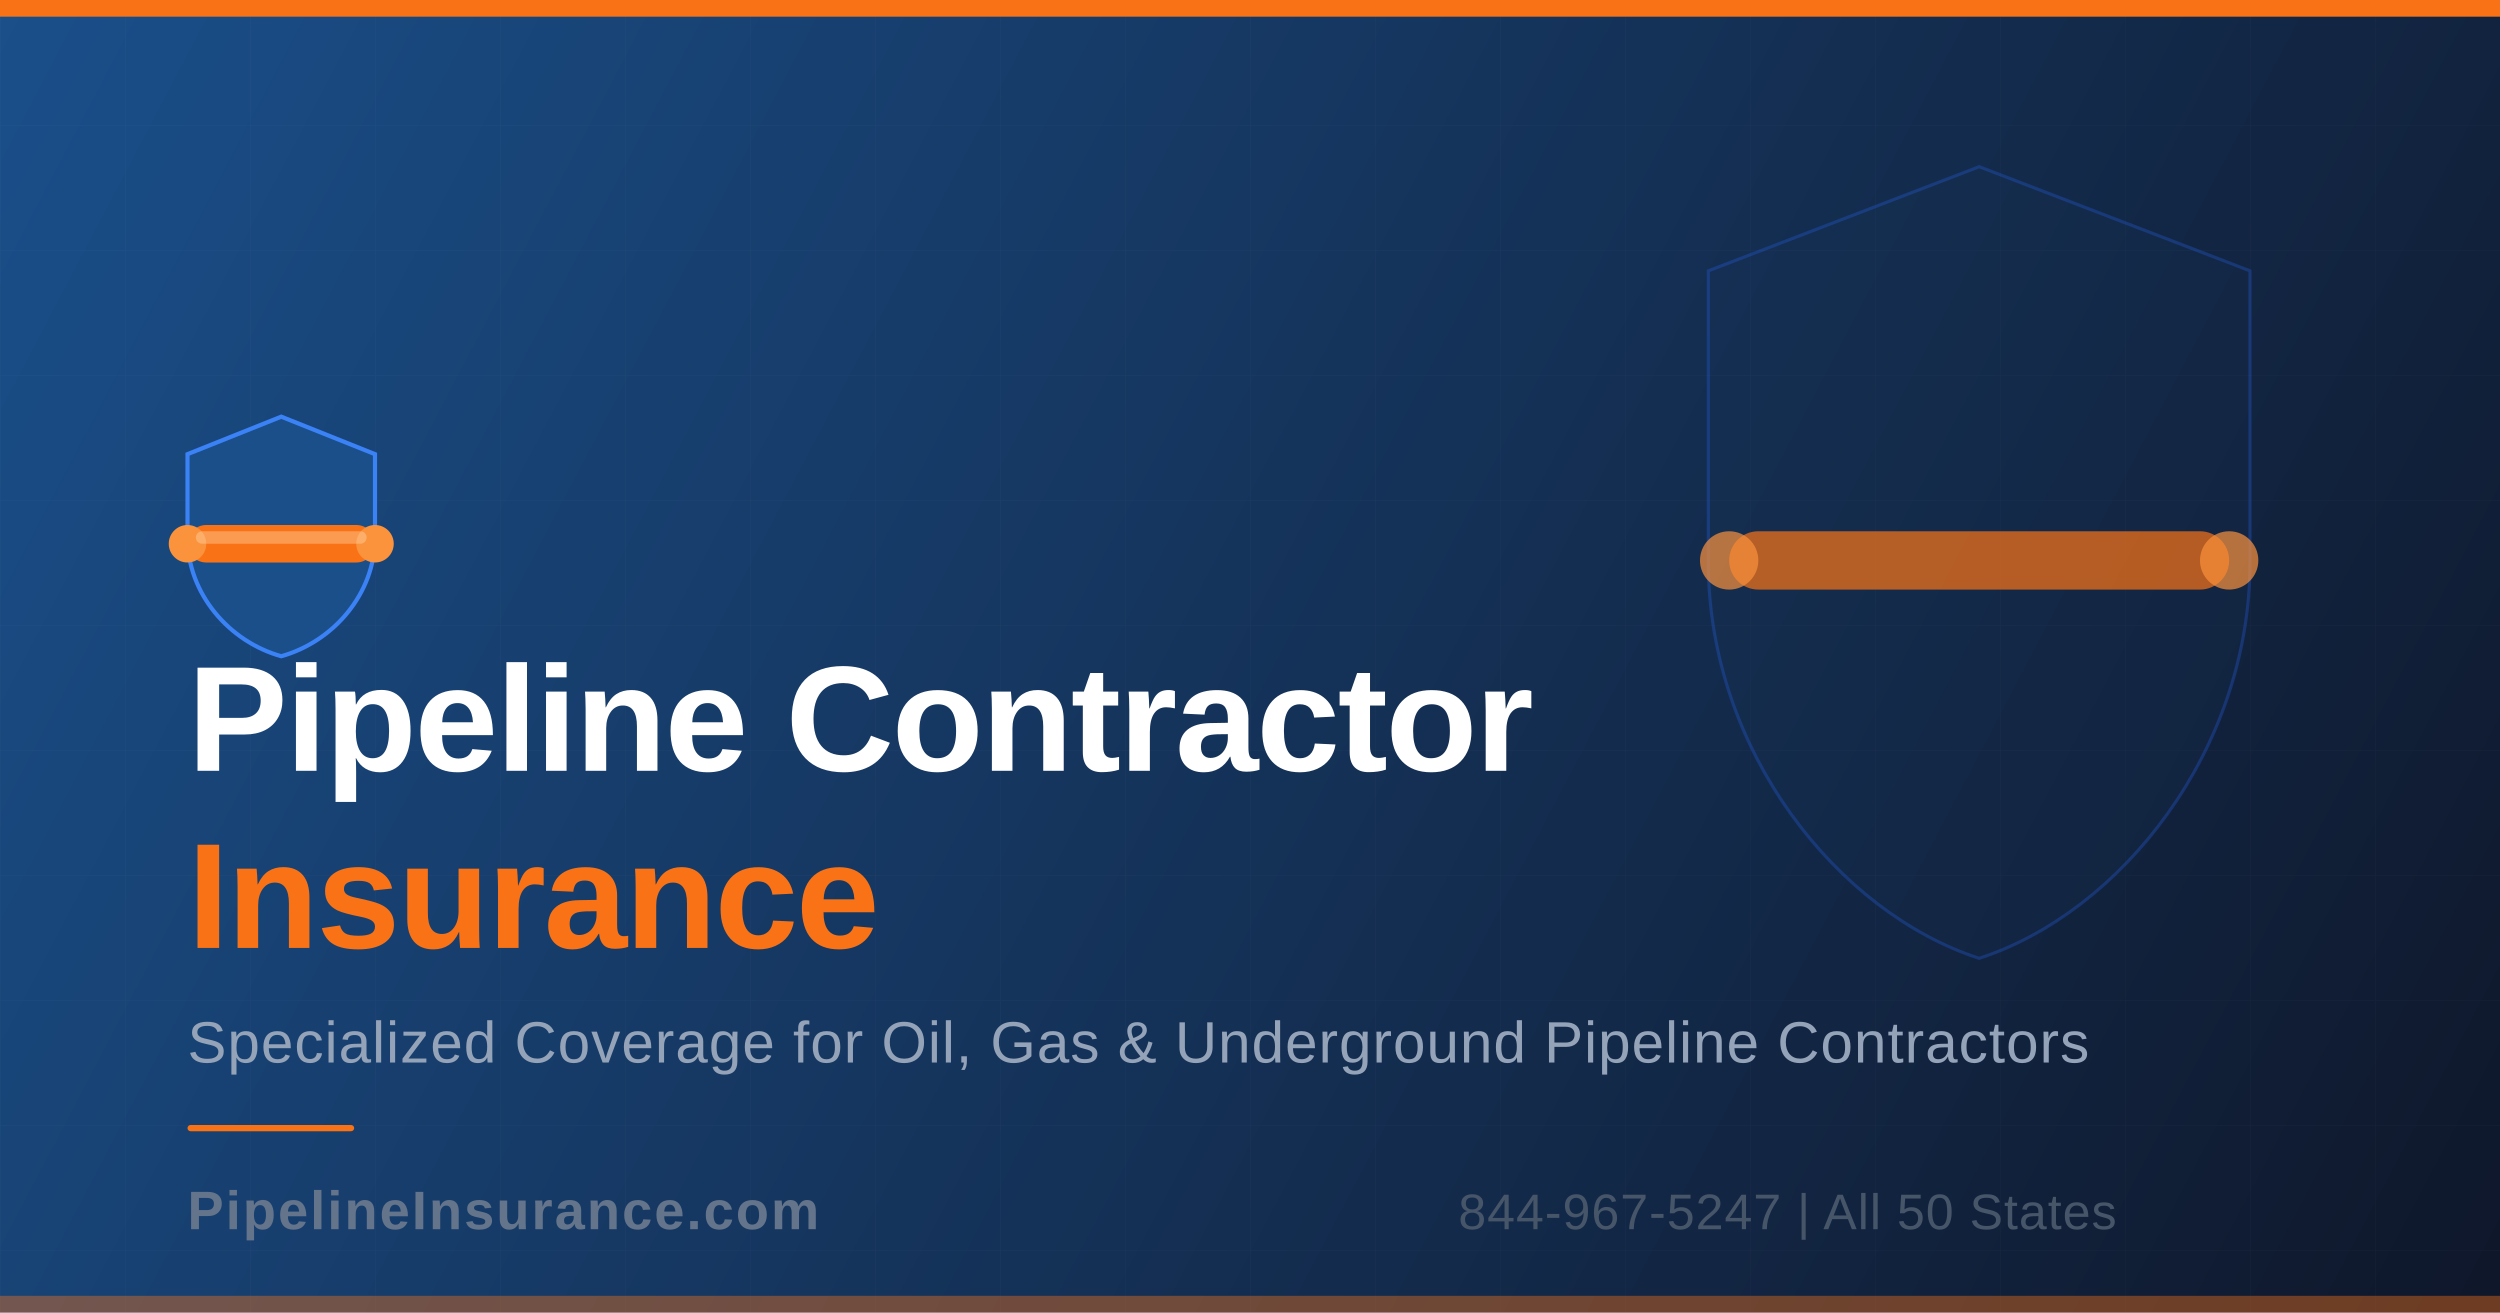
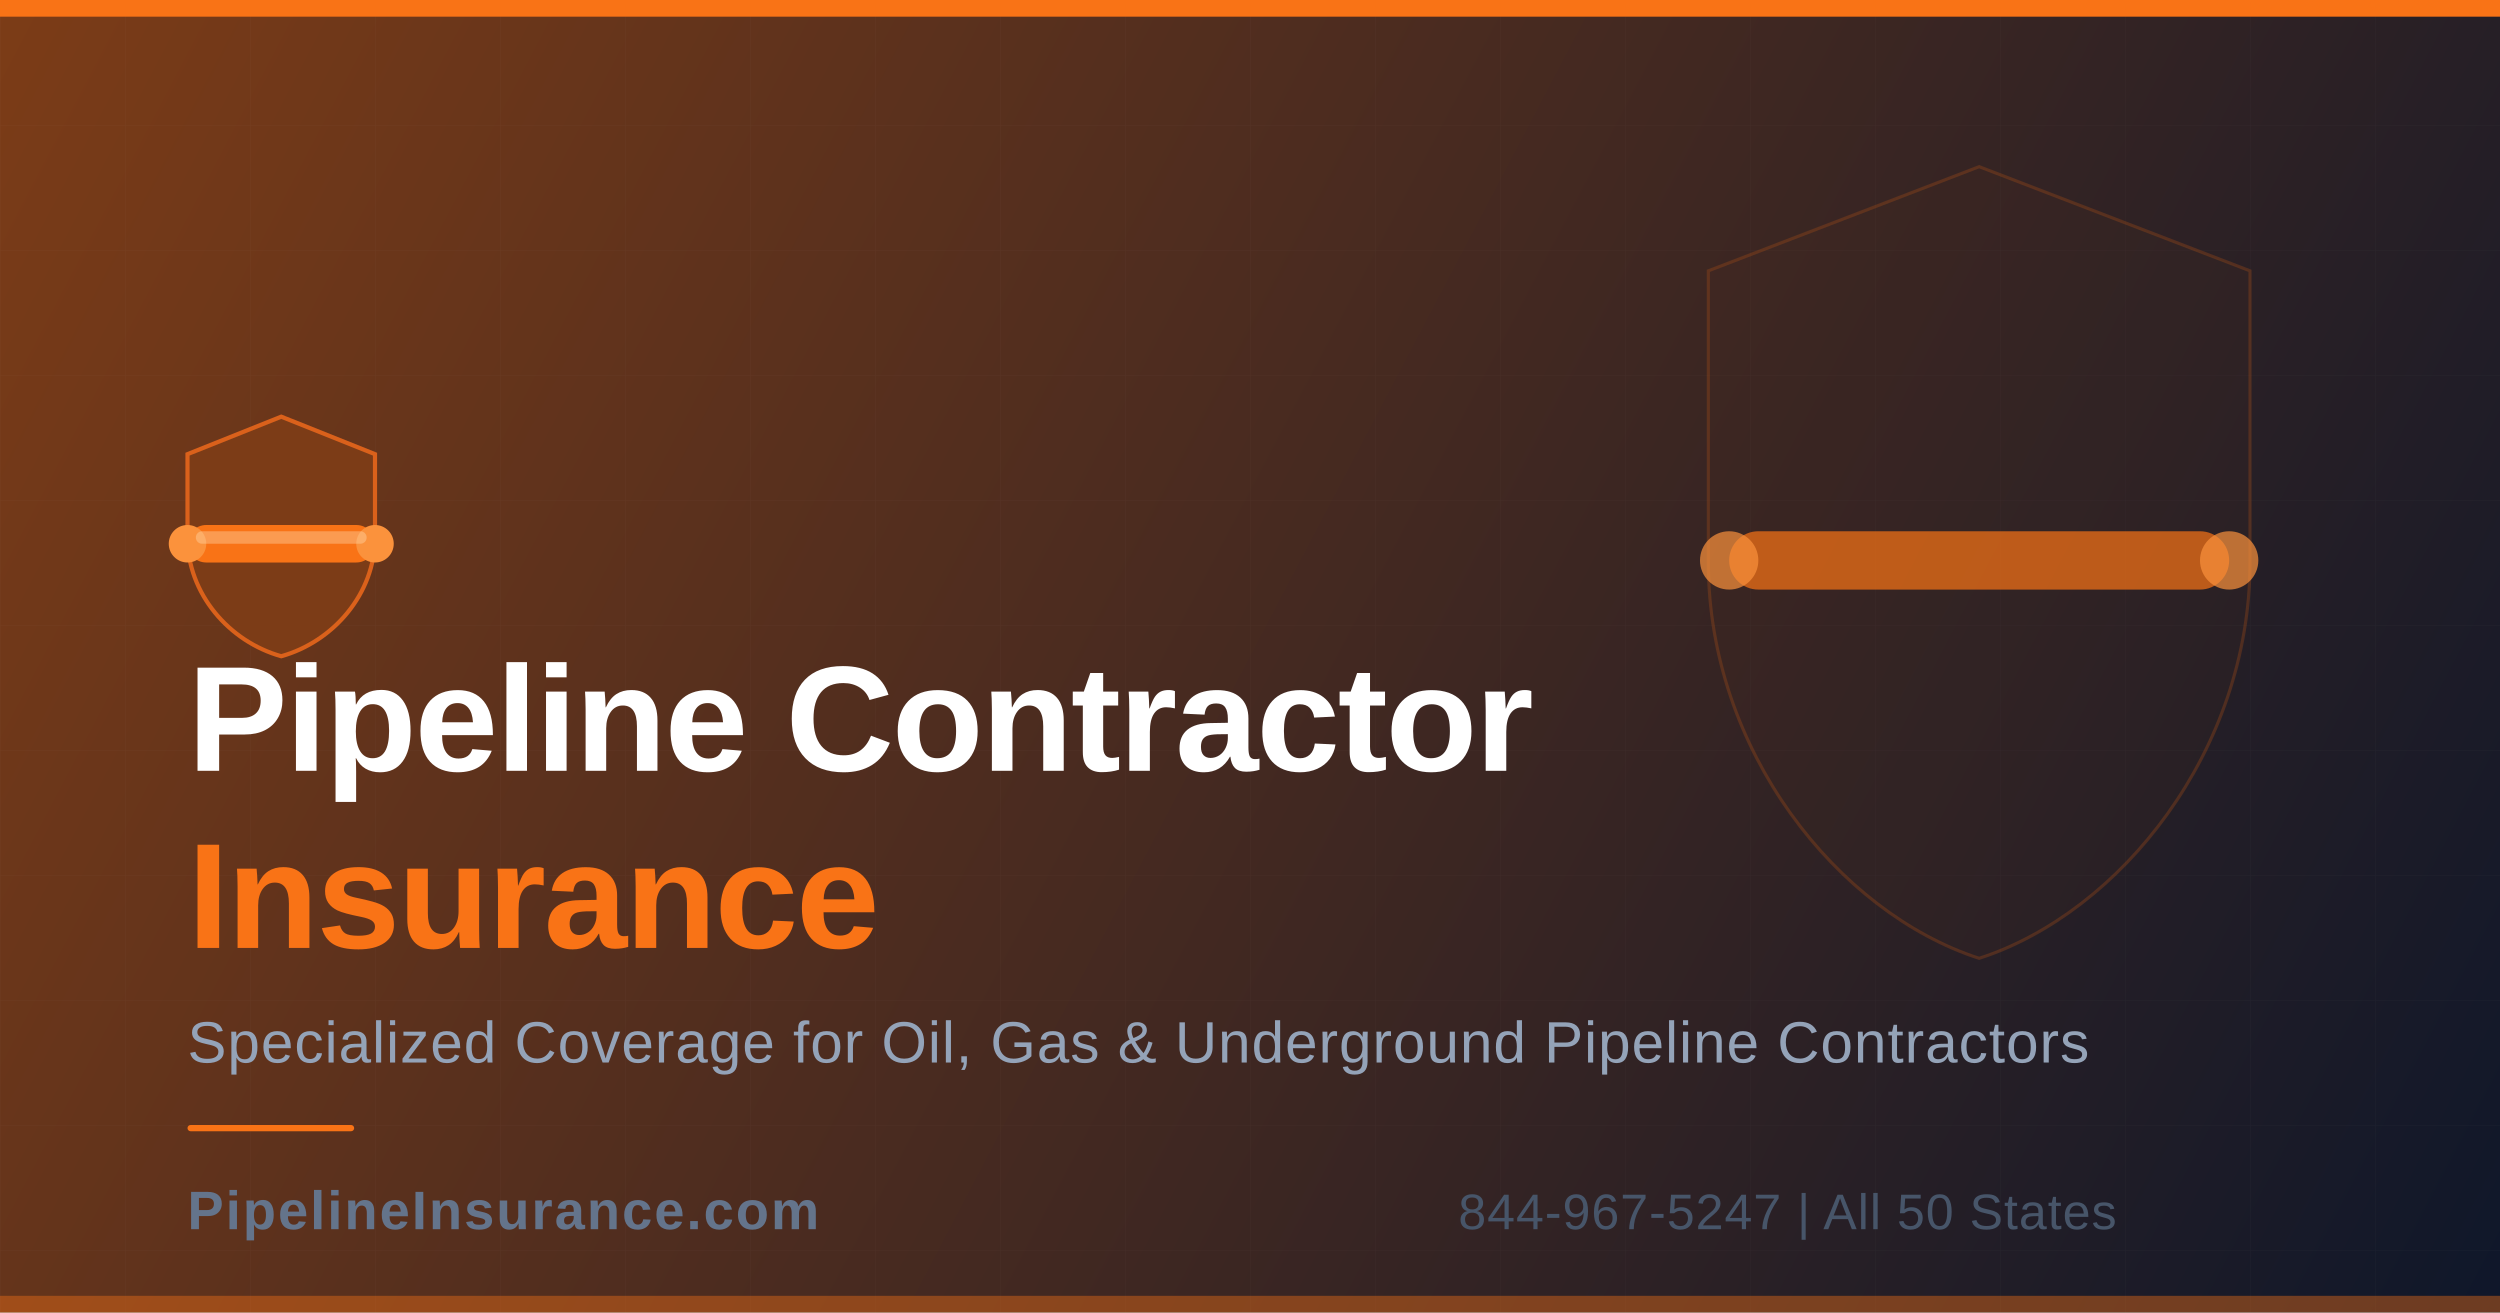
<svg xmlns="http://www.w3.org/2000/svg" viewBox="0 0 1200 630" fill="none">
  <defs>
    <linearGradient id="bgGrad" x1="0" y1="0" x2="1200" y2="630" gradientUnits="userSpaceOnUse">
-       <stop offset="0%" stop-color="#1a4f8a" />
+       <stop offset="0%" stop-color="#7C3C17" />
      <stop offset="100%" stop-color="#0f172a" />
    </linearGradient>
    <linearGradient id="pipeGrad" x1="0" y1="0" x2="0" y2="1" gradientUnits="userSpaceOnUse">
      <stop offset="0%" stop-color="#fb923c" />
      <stop offset="100%" stop-color="#c2410c" />
    </linearGradient>
    <linearGradient id="shieldGrad" x1="0" y1="0" x2="1" y2="1" gradientUnits="userSpaceOnUse">
-       <stop offset="0%" stop-color="#2563eb" stop-opacity="0.3" />
-       <stop offset="100%" stop-color="#1e3a5f" stop-opacity="0.1" />
+       <stop offset="0%" stop-color="#B35016" stop-opacity="0.3" />
+       <stop offset="100%" stop-color="#562F19" stop-opacity="0.1" />
    </linearGradient>
  </defs>
  <rect width="1200" height="630" fill="url(#bgGrad)" />
  <pattern id="grid" width="60" height="60" patternUnits="userSpaceOnUse">
    <path d="M 60 0 L 0 0 0 60" fill="none" stroke="#ffffff" stroke-width="0.3" opacity="0.05" />
  </pattern>
  <rect width="1200" height="630" fill="url(#grid)" />
  <rect x="0" y="0" width="1200" height="8" fill="#f97316" />
-   <path d="M 950 80 L 820 130 L 820 270 C 820 360 882 438 950 460 C 1018 438 1080 360 1080 270 L 1080 130 Z" fill="url(#shieldGrad)" stroke="#2563eb" stroke-width="1.5" stroke-opacity="0.3" />
+   <path d="M 950 80 L 820 130 L 820 270 C 820 360 882 438 950 460 C 1018 438 1080 360 1080 270 L 1080 130 Z" fill="url(#shieldGrad)" stroke="#B35016" stroke-width="1.5" stroke-opacity="0.3" />
  <rect x="830" y="255" width="240" height="28" rx="14" fill="#f97316" opacity="0.7" />
  <ellipse cx="830" cy="269" rx="14" ry="14" fill="#fb923c" opacity="0.7" />
  <ellipse cx="1070" cy="269" rx="14" ry="14" fill="#fb923c" opacity="0.7" />
  <g transform="translate(80, 200)">
-     <path d="M 55 0 L 10 18 L 10 58 C 10 85 30 108 55 115 C 80 108 100 85 100 58 L 100 18 Z" fill="#1a4f8a" stroke="#3b82f6" stroke-width="2" />
+     <path d="M 55 0 L 10 18 L 10 58 C 10 85 30 108 55 115 C 80 108 100 85 100 58 L 100 18 Z" fill="#7C3C17" stroke="#DA611B" stroke-width="2" />
    <rect x="10" y="52" width="90" height="18" rx="9" fill="#f97316" />
    <ellipse cx="10" cy="61" rx="9" ry="9" fill="#fb923c" />
    <ellipse cx="100" cy="61" rx="9" ry="9" fill="#fb923c" />
    <rect x="14" y="55" width="82" height="6" rx="3" fill="#fed7aa" opacity="0.4" />
  </g>
  <text x="90" y="370" font-family="'Arial', 'Helvetica Neue', sans-serif" font-size="72" font-weight="800" fill="#ffffff" letter-spacing="-1">
    Pipeline Contractor
  </text>
  <text x="90" y="455" font-family="'Arial', 'Helvetica Neue', sans-serif" font-size="72" font-weight="800" fill="#f97316" letter-spacing="-1">
    Insurance
  </text>
  <text x="90" y="510" font-family="'Arial', 'Helvetica Neue', sans-serif" font-size="28" font-weight="400" fill="#94a3b8" letter-spacing="0.5">
    Specialized Coverage for Oil, Gas &amp; Underground Pipeline Contractors
  </text>
  <rect x="90" y="540" width="80" height="3" rx="1.5" fill="#f97316" />
  <text x="90" y="590" font-family="'Arial', 'Helvetica Neue', sans-serif" font-size="26" font-weight="600" fill="#64748b" letter-spacing="1">
    PipelineInsurance.com
  </text>
  <text x="700" y="590" font-family="'Arial', 'Helvetica Neue', sans-serif" font-size="24" font-weight="500" fill="#475569" letter-spacing="0.5">
    844-967-5247  |  All 50 States
  </text>
  <rect x="0" y="622" width="1200" height="8" fill="#f97316" opacity="0.4" />
</svg>
